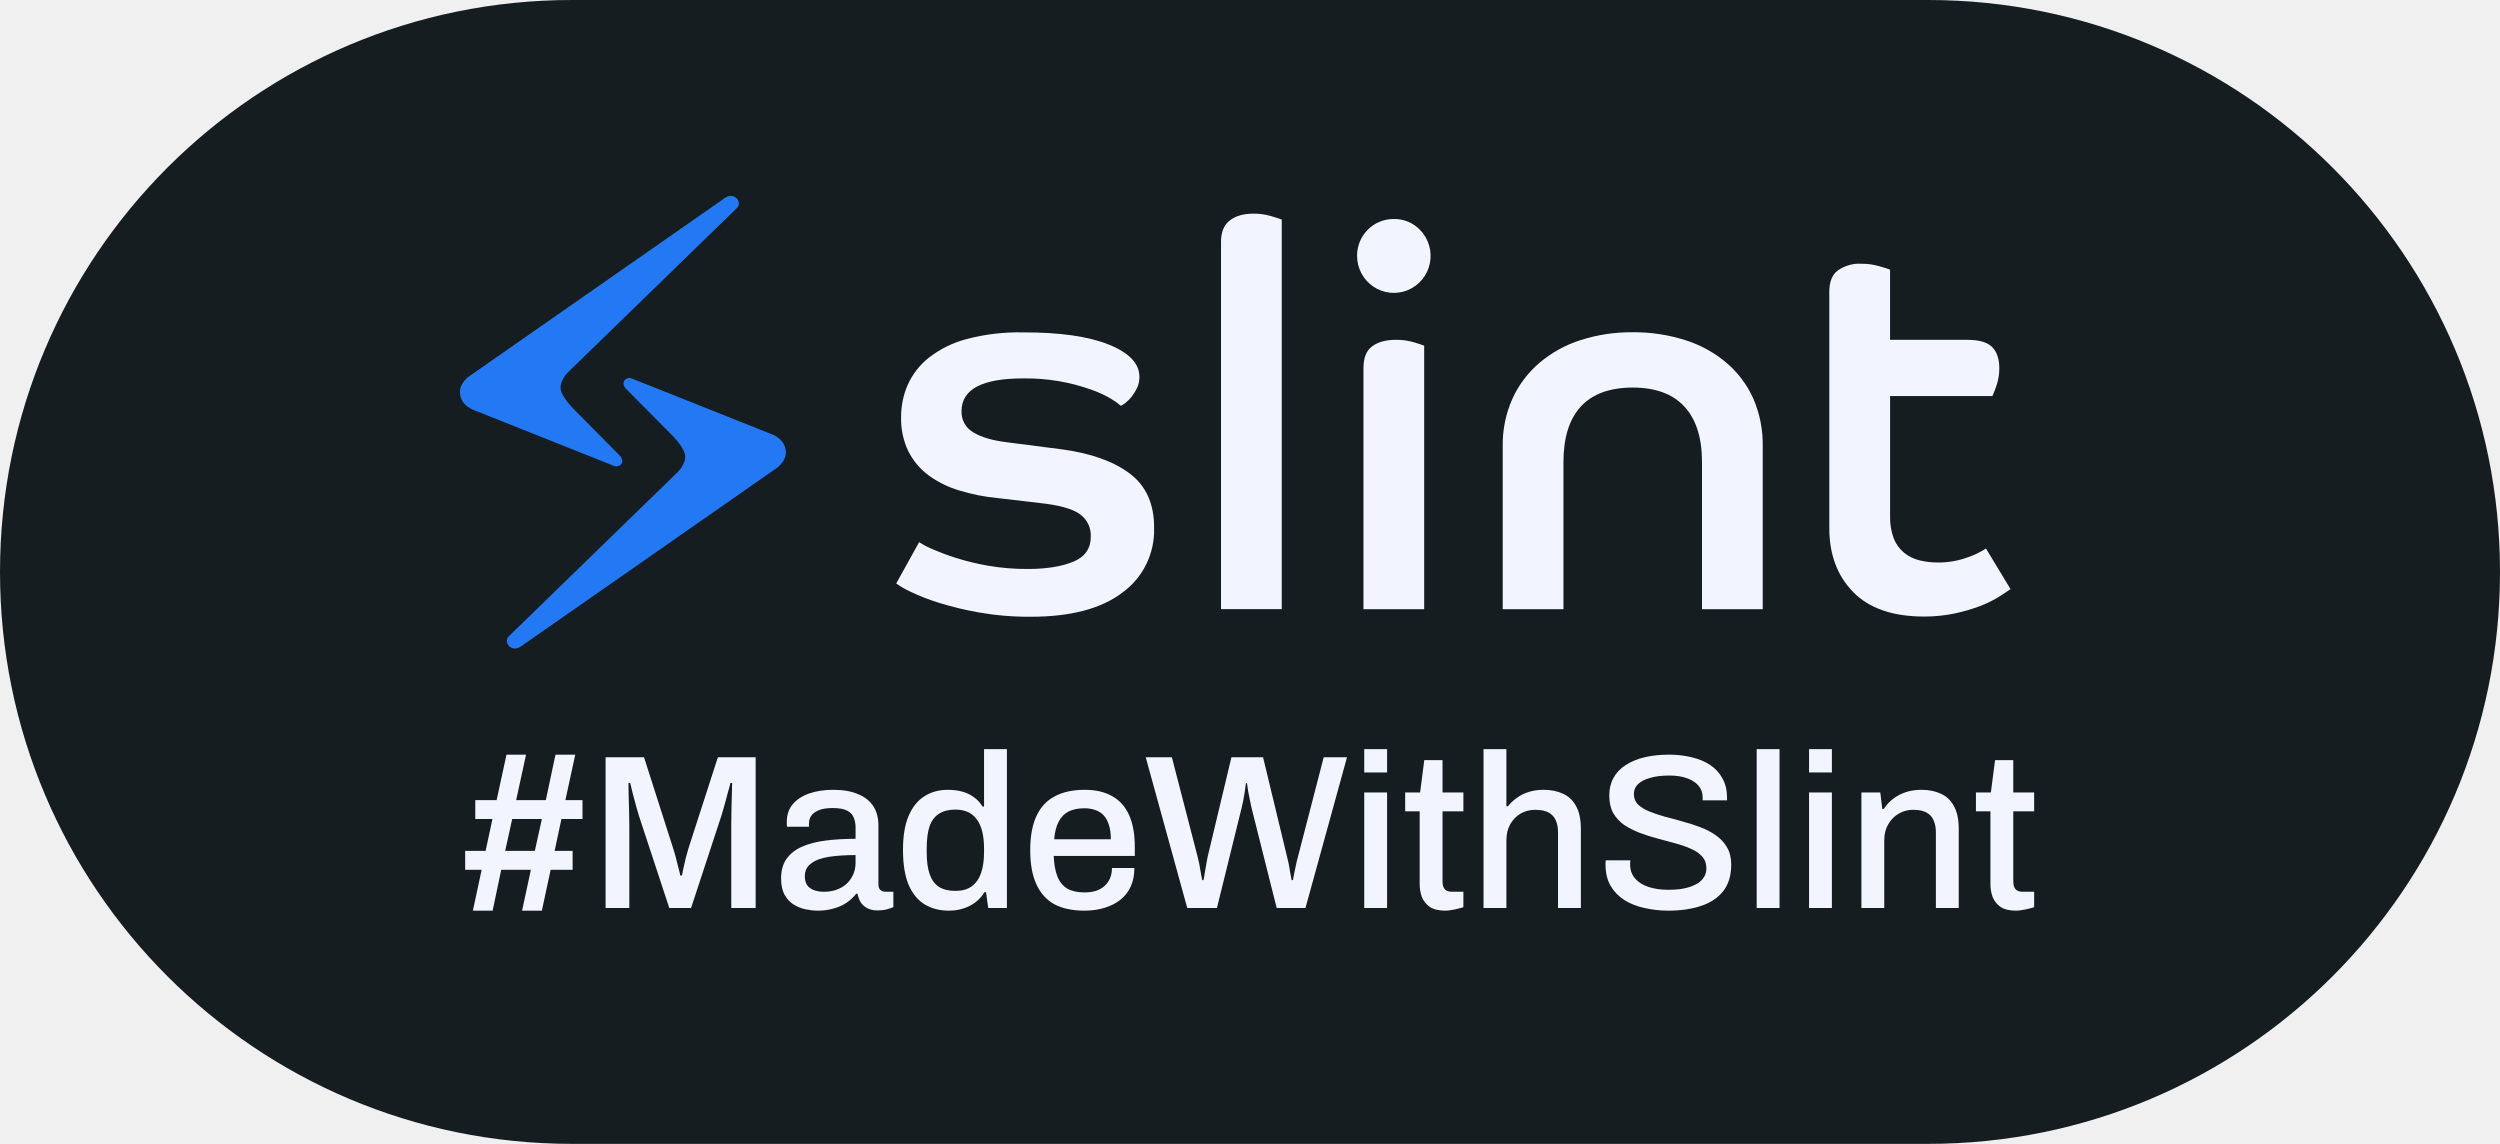
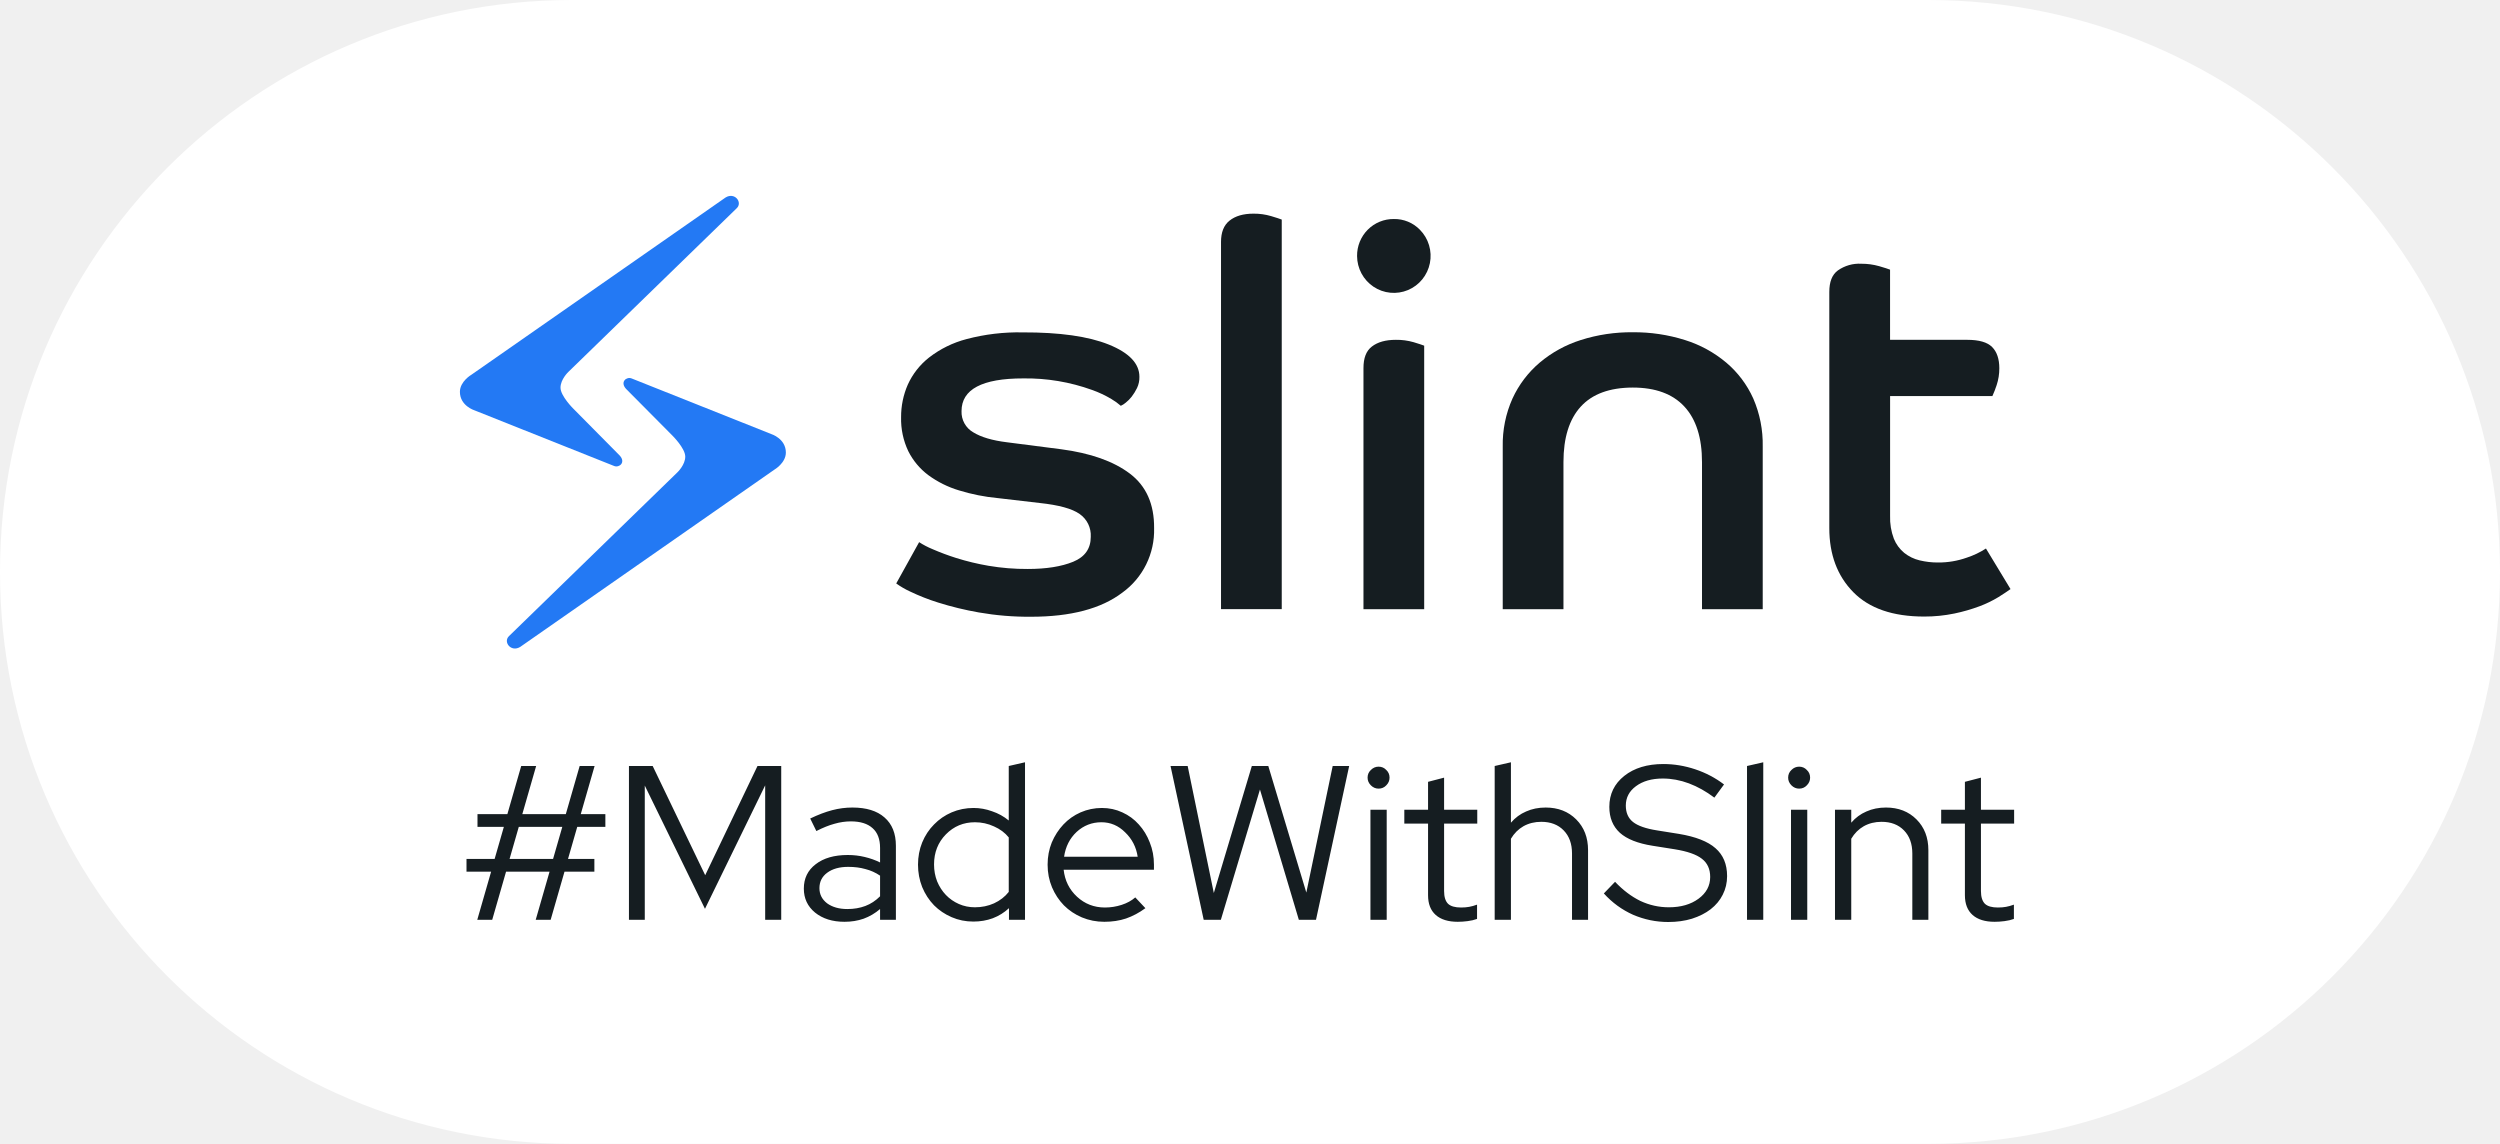
<svg xmlns="http://www.w3.org/2000/svg" width="212" height="97" viewBox="0 0 212 97" fill="none">
-   <rect width="212" height="97" rx="48.5" fill="#151D21" />
+   <rect width="212" height="97" rx="48.5" fill="white" />
  <path d="M44.116 54.857L65.668 39.826C65.668 39.826 66.641 39.264 66.641 38.377C66.641 37.195 65.411 36.811 65.411 36.811L53.554 32.089C53.131 31.922 52.549 32.389 53.094 32.983L57.019 36.936C57.019 36.936 58.11 38.014 58.11 38.721C58.11 39.428 57.44 40.059 57.44 40.059L43.157 53.948C42.648 54.442 43.335 55.338 44.116 54.857Z" fill="#2379F4" />
  <path d="M61.525 16.75L39.973 31.779C39.973 31.779 39 32.341 39 33.228C39 34.41 40.23 34.794 40.23 34.794L52.087 39.519C52.51 39.683 53.094 39.215 52.547 38.625L48.621 34.658C48.621 34.658 47.531 33.582 47.531 32.873C47.531 32.163 48.2 31.535 48.2 31.535L62.475 17.657C62.992 17.163 62.308 16.267 61.525 16.75Z" fill="#2379F4" />
-   <path d="M95.816 40.165C94.429 39.117 92.485 38.427 89.985 38.096L85.378 37.503C84.141 37.35 83.193 37.069 82.532 36.66C82.218 36.481 81.96 36.219 81.785 35.903C81.609 35.586 81.524 35.227 81.538 34.865C81.538 33.013 83.284 32.087 86.777 32.089C88.763 32.061 90.738 32.392 92.608 33.067C93.182 33.27 93.734 33.53 94.257 33.843C94.536 34.008 94.8 34.199 95.045 34.412C95.193 34.346 95.331 34.259 95.454 34.153C95.646 34.003 95.818 33.829 95.968 33.636C96.142 33.408 96.293 33.164 96.419 32.907C96.561 32.609 96.63 32.282 96.622 31.952C96.622 30.829 95.757 29.919 94.026 29.22C92.294 28.522 89.862 28.177 86.729 28.186C85.121 28.153 83.517 28.344 81.962 28.755C80.805 29.056 79.722 29.59 78.776 30.325C78.002 30.934 77.386 31.722 76.979 32.622C76.601 33.489 76.408 34.427 76.413 35.374C76.386 36.373 76.596 37.363 77.025 38.264C77.426 39.062 78.005 39.755 78.718 40.289C79.505 40.866 80.384 41.303 81.317 41.583C82.398 41.916 83.511 42.138 84.638 42.242L88.162 42.654C89.788 42.826 90.918 43.136 91.55 43.585C91.859 43.798 92.109 44.089 92.275 44.427C92.441 44.766 92.517 45.142 92.497 45.52C92.497 46.522 92.001 47.227 91.008 47.636C90.015 48.044 88.73 48.249 87.155 48.249C86.036 48.255 84.919 48.164 83.816 47.977C82.892 47.818 81.979 47.598 81.083 47.317C80.4 47.102 79.729 46.851 79.072 46.565C78.678 46.403 78.3 46.206 77.942 45.975L76 49.477C76.369 49.742 76.762 49.971 77.174 50.16C77.942 50.528 78.735 50.84 79.547 51.094C80.679 51.45 81.833 51.73 83.002 51.935C84.464 52.19 85.946 52.312 87.43 52.3C90.801 52.3 93.384 51.617 95.179 50.251C96.036 49.631 96.73 48.81 97.198 47.858C97.667 46.906 97.897 45.852 97.868 44.79C97.885 42.755 97.201 41.214 95.816 40.165Z" fill="#F2F4FF" />
-   <path d="M106.298 18.118C105.425 18.118 104.757 18.317 104.264 18.71C103.771 19.103 103.542 19.711 103.542 20.521V51.656H108.692V18.62C108.54 18.56 108.24 18.459 107.788 18.325C107.304 18.183 106.802 18.113 106.298 18.118Z" fill="#F2F4FF" />
-   <path d="M118.198 18.573C117.787 18.568 117.379 18.646 116.999 18.802C116.618 18.958 116.273 19.189 115.982 19.482C115.692 19.775 115.462 20.123 115.307 20.506C115.152 20.889 115.075 21.3 115.08 21.713C115.082 22.229 115.211 22.736 115.454 23.189C115.697 23.643 116.047 24.029 116.473 24.314C116.9 24.599 117.389 24.774 117.899 24.823C118.408 24.873 118.921 24.795 119.394 24.598C119.867 24.4 120.284 24.088 120.608 23.69C120.933 23.291 121.155 22.819 121.255 22.313C121.356 21.808 121.331 21.285 121.183 20.792C121.036 20.299 120.77 19.849 120.409 19.484C120.122 19.188 119.777 18.954 119.397 18.798C119.017 18.641 118.609 18.565 118.198 18.573V18.573Z" fill="#F2F4FF" />
-   <path d="M118.37 28.817C117.497 28.817 116.829 29.008 116.336 29.386C115.843 29.764 115.622 30.369 115.622 31.223V51.658H120.771V29.313C120.62 29.251 120.319 29.153 119.867 29.016C119.38 28.877 118.876 28.81 118.37 28.817Z" fill="#F2F4FF" />
-   <path d="M146.384 30.747C145.354 29.883 144.164 29.233 142.884 28.835C141.451 28.384 139.957 28.161 138.456 28.175C136.962 28.16 135.475 28.382 134.051 28.835C132.777 29.237 131.595 29.886 130.57 30.747C129.588 31.58 128.799 32.62 128.259 33.794C127.687 35.074 127.405 36.467 127.432 37.87V51.658H132.581V39.19C132.581 37.12 133.071 35.55 134.051 34.479C135.03 33.408 136.498 32.87 138.456 32.865C140.382 32.865 141.842 33.403 142.837 34.479C143.832 35.555 144.33 37.126 144.33 39.19V51.658H149.479V37.87C149.507 36.469 149.234 35.079 148.678 33.794C148.15 32.618 147.366 31.576 146.384 30.747V30.747Z" fill="#F2F4FF" />
-   <path d="M168.409 46.513C167.903 46.842 167.357 47.102 166.783 47.289C166.001 47.567 165.176 47.706 164.346 47.7C163.821 47.703 163.298 47.642 162.787 47.519C162.309 47.407 161.862 47.189 161.477 46.883C161.087 46.561 160.784 46.146 160.596 45.675C160.365 45.058 160.258 44.401 160.28 43.742V33.589H168.954C169.092 33.286 169.213 32.975 169.316 32.658C169.469 32.195 169.546 31.71 169.542 31.223C169.542 30.446 169.339 29.836 168.931 29.427C168.522 29.018 167.821 28.817 166.827 28.817H160.277V22.867C160.126 22.805 159.818 22.707 159.35 22.57C158.858 22.431 158.349 22.362 157.837 22.365C157.13 22.325 156.43 22.526 155.849 22.934C155.356 23.299 155.125 23.902 155.125 24.763V44.782C155.125 47.024 155.803 48.835 157.159 50.215C158.515 51.594 160.519 52.284 163.17 52.284C164.032 52.287 164.893 52.2 165.738 52.025C166.46 51.875 167.17 51.67 167.862 51.412C168.419 51.204 168.956 50.944 169.465 50.636C169.902 50.362 170.244 50.134 170.492 49.953L168.409 46.513Z" fill="#F2F4FF" />
-   <path d="M40.099 77.224L40.845 73.758H39.447V72.156H41.18L41.758 69.454H40.304V67.852H42.112L42.95 63.995H44.608L43.77 67.852H46.285L47.105 63.995H48.782L47.944 67.852H49.397V69.454H47.608L47.031 72.156H48.558V73.758H46.695L45.95 77.224H44.273L45.018 73.758H42.503L41.776 77.224H40.099ZM42.838 72.156H45.354L45.95 69.454H43.434L42.838 72.156ZM51.354 77V64.218H54.614L57.093 71.969C57.167 72.193 57.242 72.448 57.316 72.733C57.391 73.019 57.459 73.292 57.521 73.553C57.596 73.814 57.651 74.044 57.689 74.242H57.838C57.863 74.056 57.906 73.832 57.968 73.572C58.03 73.311 58.093 73.037 58.155 72.752C58.229 72.466 58.304 72.199 58.378 71.951L60.875 64.218H64.08V77H62.011V69.994C62.011 69.522 62.018 69.032 62.03 68.522C62.043 68.013 62.055 67.56 62.067 67.162C62.08 66.765 62.086 66.51 62.086 66.398H61.937C61.912 66.535 61.85 66.771 61.751 67.106C61.664 67.429 61.571 67.777 61.471 68.15C61.372 68.522 61.279 68.845 61.192 69.118L58.602 77H56.757L54.167 69.137C54.093 68.901 54.012 68.622 53.925 68.299C53.838 67.976 53.751 67.647 53.664 67.311C53.577 66.976 53.503 66.671 53.441 66.398H53.292C53.304 66.696 53.31 67.063 53.31 67.498C53.323 67.932 53.335 68.373 53.347 68.82C53.36 69.255 53.366 69.646 53.366 69.994V77H51.354ZM69.329 77.224C69.018 77.224 68.683 77.186 68.322 77.112C67.962 77.037 67.621 76.901 67.297 76.702C66.987 76.503 66.732 76.23 66.534 75.882C66.335 75.522 66.236 75.056 66.236 74.485C66.236 73.814 66.391 73.261 66.701 72.826C67.012 72.392 67.447 72.05 68.006 71.802C68.564 71.553 69.229 71.379 69.999 71.28C70.782 71.18 71.633 71.131 72.552 71.131V70.162C72.552 69.839 72.496 69.553 72.384 69.305C72.285 69.056 72.092 68.864 71.807 68.727C71.533 68.591 71.136 68.522 70.614 68.522C70.092 68.522 69.683 68.591 69.384 68.727C69.099 68.852 68.894 69.013 68.769 69.212C68.658 69.398 68.602 69.603 68.602 69.827V70.106H66.739C66.726 70.044 66.72 69.982 66.72 69.92C66.72 69.858 66.72 69.783 66.72 69.696C66.72 69.112 66.881 68.622 67.204 68.224C67.54 67.814 68.006 67.504 68.602 67.293C69.198 67.081 69.887 66.976 70.67 66.976C71.515 66.976 72.216 67.1 72.775 67.349C73.347 67.585 73.775 67.926 74.061 68.373C74.347 68.82 74.49 69.361 74.49 69.994V74.969C74.49 75.205 74.546 75.373 74.657 75.472C74.781 75.572 74.924 75.621 75.086 75.621H75.757V76.925C75.608 76.988 75.421 77.05 75.198 77.112C74.974 77.174 74.713 77.205 74.415 77.205C74.08 77.205 73.794 77.143 73.558 77.019C73.334 76.907 73.148 76.745 72.999 76.534C72.862 76.311 72.769 76.062 72.72 75.789H72.608C72.384 76.075 72.111 76.329 71.788 76.553C71.477 76.764 71.117 76.925 70.707 77.037C70.297 77.162 69.838 77.224 69.329 77.224ZM69.869 75.621C70.254 75.621 70.608 75.565 70.931 75.454C71.266 75.329 71.552 75.162 71.788 74.95C72.024 74.727 72.21 74.466 72.347 74.168C72.484 73.857 72.552 73.522 72.552 73.162V72.51C71.695 72.51 70.943 72.559 70.297 72.659C69.651 72.758 69.148 72.944 68.788 73.218C68.428 73.478 68.248 73.845 68.248 74.317C68.248 74.603 68.31 74.845 68.434 75.044C68.558 75.23 68.745 75.373 68.993 75.472C69.242 75.572 69.533 75.621 69.869 75.621ZM80.467 77.224C79.672 77.224 78.983 77.043 78.399 76.683C77.815 76.323 77.362 75.764 77.039 75.006C76.728 74.249 76.573 73.267 76.573 72.062C76.573 70.882 76.734 69.92 77.057 69.174C77.38 68.429 77.827 67.876 78.399 67.516C78.97 67.156 79.629 66.976 80.374 66.976C80.809 66.976 81.212 67.025 81.585 67.125C81.957 67.224 82.287 67.379 82.572 67.591C82.871 67.802 83.119 68.069 83.318 68.392H83.448V63.529H85.386V77H83.802L83.616 75.659H83.485C83.162 76.18 82.734 76.572 82.2 76.832C81.678 77.093 81.1 77.224 80.467 77.224ZM81.007 75.547C81.579 75.547 82.038 75.422 82.386 75.174C82.746 74.913 83.013 74.54 83.187 74.056C83.361 73.559 83.448 72.957 83.448 72.249V71.988C83.448 71.392 83.392 70.882 83.28 70.46C83.169 70.038 83.007 69.696 82.796 69.435C82.585 69.162 82.33 68.963 82.032 68.839C81.734 68.715 81.399 68.653 81.026 68.653C80.454 68.653 79.989 68.771 79.629 69.007C79.268 69.23 79.001 69.584 78.827 70.069C78.666 70.553 78.585 71.18 78.585 71.951V72.286C78.585 73.056 78.672 73.683 78.846 74.168C79.02 74.64 79.281 74.988 79.629 75.211C79.989 75.435 80.448 75.547 81.007 75.547ZM91.946 77.224C90.94 77.224 90.096 77.043 89.412 76.683C88.742 76.311 88.232 75.745 87.885 74.988C87.537 74.23 87.363 73.267 87.363 72.1C87.363 70.92 87.537 69.957 87.885 69.212C88.232 68.454 88.748 67.895 89.431 67.535C90.114 67.162 90.965 66.976 91.984 66.976C92.915 66.976 93.692 67.156 94.313 67.516C94.946 67.864 95.424 68.398 95.747 69.118C96.07 69.839 96.232 70.746 96.232 71.839V72.584H89.356C89.381 73.28 89.487 73.864 89.673 74.336C89.859 74.795 90.139 75.137 90.512 75.36C90.897 75.572 91.381 75.677 91.965 75.677C92.325 75.677 92.648 75.634 92.934 75.547C93.22 75.447 93.462 75.311 93.66 75.137C93.859 74.95 94.015 74.733 94.126 74.485C94.238 74.224 94.294 73.932 94.294 73.609H96.195C96.195 74.193 96.095 74.708 95.896 75.155C95.698 75.603 95.406 75.981 95.021 76.292C94.648 76.59 94.201 76.82 93.679 76.981C93.157 77.143 92.58 77.224 91.946 77.224ZM89.394 71.168H94.201C94.201 70.684 94.145 70.28 94.033 69.957C93.934 69.622 93.785 69.348 93.586 69.137C93.387 68.926 93.151 68.777 92.878 68.69C92.605 68.591 92.294 68.541 91.946 68.541C91.425 68.541 90.978 68.634 90.605 68.82C90.245 69.007 89.965 69.299 89.766 69.696C89.568 70.081 89.443 70.572 89.394 71.168ZM100.68 77L97.158 64.218H99.375L101.555 72.64C101.593 72.777 101.636 72.963 101.686 73.199C101.735 73.435 101.779 73.683 101.816 73.944C101.866 74.193 101.909 74.422 101.947 74.634H102.058C102.096 74.472 102.127 74.298 102.151 74.112C102.176 73.926 102.207 73.739 102.245 73.553C102.282 73.367 102.313 73.193 102.338 73.031C102.375 72.87 102.4 72.739 102.412 72.64L104.425 64.218H107.108L109.139 72.64C109.176 72.777 109.219 72.963 109.269 73.199C109.319 73.435 109.362 73.683 109.399 73.944C109.449 74.193 109.493 74.422 109.53 74.634H109.642C109.667 74.485 109.698 74.317 109.735 74.131C109.772 73.944 109.809 73.764 109.847 73.59C109.884 73.404 109.921 73.23 109.958 73.069C110.008 72.907 110.045 72.764 110.07 72.64L112.25 64.218H114.225L110.704 77H108.263L106.12 68.466C106.083 68.28 106.039 68.069 105.99 67.833C105.94 67.585 105.89 67.336 105.841 67.088C105.803 66.827 105.772 66.603 105.748 66.417H105.654C105.63 66.616 105.598 66.845 105.561 67.106C105.524 67.367 105.48 67.622 105.431 67.87C105.381 68.106 105.338 68.305 105.3 68.466L103.195 77H100.68ZM115.687 65.504V63.529H117.625V65.504H115.687ZM115.687 77V67.199H117.625V77H115.687ZM122.568 77.224C122.009 77.224 121.568 77.118 121.245 76.907C120.935 76.683 120.711 76.404 120.574 76.068C120.45 75.721 120.388 75.354 120.388 74.969V68.802H119.158V67.199H120.425L120.779 64.46H122.326V67.199H124.096V68.802H122.326V74.746C122.326 75.031 122.388 75.249 122.512 75.398C122.636 75.547 122.841 75.621 123.127 75.621H124.096V76.925C123.972 76.975 123.816 77.019 123.63 77.056C123.456 77.106 123.276 77.143 123.09 77.168C122.903 77.205 122.729 77.224 122.568 77.224ZM125.804 77V63.529H127.742V68.373H127.872C128.108 68.075 128.375 67.827 128.674 67.628C128.972 67.417 129.307 67.255 129.68 67.144C130.052 67.032 130.462 66.976 130.909 66.976C131.531 66.976 132.077 67.088 132.549 67.311C133.021 67.522 133.388 67.87 133.648 68.355C133.922 68.839 134.058 69.491 134.058 70.311V77H132.121V70.609C132.121 70.237 132.071 69.926 131.972 69.677C131.885 69.429 131.754 69.23 131.58 69.081C131.406 68.932 131.201 68.827 130.965 68.764C130.729 68.702 130.468 68.671 130.183 68.671C129.736 68.671 129.326 68.777 128.953 68.988C128.593 69.199 128.301 69.497 128.077 69.882C127.854 70.267 127.742 70.727 127.742 71.261V77H125.804ZM141.478 77.224C140.783 77.224 140.112 77.149 139.466 77C138.82 76.863 138.249 76.64 137.752 76.329C137.255 76.006 136.864 75.603 136.578 75.118C136.293 74.621 136.15 74.031 136.15 73.348C136.15 73.273 136.15 73.205 136.15 73.143C136.162 73.069 136.168 73.007 136.168 72.957H138.255C138.255 72.994 138.249 73.05 138.236 73.124C138.236 73.199 138.236 73.261 138.236 73.311C138.236 73.77 138.373 74.162 138.646 74.485C138.92 74.808 139.299 75.05 139.783 75.211C140.28 75.373 140.845 75.454 141.478 75.454C141.826 75.454 142.162 75.435 142.485 75.398C142.808 75.348 143.1 75.28 143.36 75.193C143.634 75.093 143.87 74.975 144.068 74.839C144.267 74.69 144.422 74.516 144.534 74.317C144.646 74.118 144.702 73.888 144.702 73.627C144.702 73.23 144.584 72.901 144.348 72.64C144.124 72.379 143.814 72.162 143.416 71.988C143.031 71.814 142.59 71.659 142.093 71.522C141.609 71.385 141.106 71.249 140.584 71.112C140.062 70.975 139.553 70.814 139.056 70.628C138.572 70.441 138.131 70.218 137.733 69.957C137.348 69.684 137.038 69.348 136.802 68.951C136.578 68.541 136.466 68.044 136.466 67.46C136.466 66.901 136.584 66.404 136.82 65.97C137.056 65.535 137.398 65.175 137.845 64.889C138.292 64.591 138.826 64.367 139.448 64.218C140.069 64.069 140.77 63.995 141.553 63.995C142.224 63.995 142.857 64.069 143.454 64.218C144.05 64.355 144.571 64.572 145.019 64.87C145.466 65.168 145.814 65.547 146.062 66.007C146.323 66.466 146.453 67.013 146.453 67.647V67.87H144.385V67.628C144.385 67.231 144.267 66.895 144.031 66.622C143.795 66.349 143.466 66.137 143.044 65.988C142.621 65.839 142.131 65.765 141.572 65.765C140.913 65.765 140.361 65.833 139.913 65.97C139.466 66.094 139.125 66.274 138.889 66.51C138.665 66.734 138.553 67.007 138.553 67.33C138.553 67.69 138.671 67.988 138.907 68.224C139.143 68.448 139.454 68.64 139.839 68.802C140.236 68.963 140.677 69.112 141.162 69.249C141.659 69.373 142.162 69.51 142.671 69.659C143.193 69.796 143.696 69.957 144.18 70.143C144.677 70.33 145.118 70.559 145.503 70.833C145.901 71.106 146.217 71.448 146.453 71.858C146.689 72.255 146.807 72.746 146.807 73.329C146.807 74.249 146.578 75 146.118 75.584C145.658 76.155 145.025 76.572 144.217 76.832C143.422 77.093 142.509 77.224 141.478 77.224ZM148.967 77V63.529H150.905V77H148.967ZM153.407 65.504V63.529H155.345V65.504H153.407ZM153.407 77V67.199H155.345V77H153.407ZM157.847 77V67.199H159.449L159.617 68.597H159.747C159.983 68.237 160.263 67.939 160.586 67.703C160.909 67.466 161.263 67.286 161.648 67.162C162.045 67.038 162.48 66.976 162.952 66.976C163.573 66.976 164.12 67.088 164.592 67.311C165.064 67.522 165.43 67.87 165.691 68.355C165.964 68.839 166.101 69.491 166.101 70.311V77H164.163V70.609C164.163 70.237 164.113 69.926 164.014 69.677C163.927 69.429 163.797 69.23 163.623 69.081C163.449 68.932 163.244 68.827 163.008 68.764C162.772 68.702 162.511 68.671 162.225 68.671C161.778 68.671 161.368 68.783 160.996 69.007C160.635 69.218 160.343 69.516 160.12 69.901C159.896 70.286 159.784 70.74 159.784 71.261V77H157.847ZM170.968 77.224C170.409 77.224 169.968 77.118 169.645 76.907C169.335 76.683 169.111 76.404 168.975 76.068C168.851 75.721 168.788 75.354 168.788 74.969V68.802H167.559V67.199H168.826L169.18 64.46H170.726V67.199H172.496V68.802H170.726V74.746C170.726 75.031 170.788 75.249 170.912 75.398C171.037 75.547 171.242 75.621 171.527 75.621H172.496V76.925C172.372 76.975 172.217 77.019 172.03 77.056C171.857 77.106 171.676 77.143 171.49 77.168C171.304 77.205 171.13 77.224 170.968 77.224Z" fill="#F2F4FF" />
+   <path d="M95.816 40.165C94.429 39.116 92.485 38.427 89.985 38.096L85.378 37.503C84.141 37.35 83.193 37.069 82.532 36.66C82.218 36.481 81.96 36.219 81.785 35.903C81.609 35.586 81.524 35.227 81.538 34.865C81.538 33.013 83.284 32.087 86.777 32.089C88.763 32.061 90.738 32.392 92.608 33.067C93.182 33.27 93.734 33.53 94.257 33.843C94.536 34.008 94.8 34.199 95.045 34.412C95.193 34.346 95.331 34.259 95.454 34.153C95.646 34.003 95.818 33.829 95.968 33.636C96.142 33.408 96.293 33.164 96.419 32.906C96.561 32.609 96.63 32.282 96.622 31.952C96.622 30.829 95.757 29.919 94.026 29.22C92.294 28.522 89.862 28.177 86.729 28.186C85.121 28.153 83.517 28.344 81.962 28.755C80.805 29.056 79.722 29.59 78.776 30.325C78.002 30.934 77.386 31.722 76.979 32.622C76.601 33.489 76.408 34.427 76.413 35.374C76.386 36.373 76.596 37.363 77.025 38.264C77.426 39.062 78.005 39.755 78.718 40.289C79.505 40.866 80.384 41.303 81.317 41.583C82.398 41.916 83.511 42.138 84.638 42.242L88.162 42.653C89.788 42.826 90.918 43.136 91.55 43.585C91.859 43.798 92.109 44.089 92.275 44.427C92.441 44.766 92.517 45.142 92.497 45.52C92.497 46.522 92.001 47.227 91.008 47.636C90.015 48.044 88.73 48.249 87.155 48.249C86.036 48.255 84.919 48.164 83.816 47.977C82.892 47.818 81.979 47.598 81.083 47.317C80.4 47.102 79.729 46.851 79.072 46.565C78.678 46.403 78.3 46.206 77.942 45.975L76 49.477C76.369 49.742 76.762 49.971 77.174 50.16C77.942 50.528 78.735 50.84 79.547 51.094C80.679 51.45 81.833 51.73 83.002 51.935C84.464 52.19 85.946 52.312 87.43 52.3C90.801 52.3 93.384 51.617 95.179 50.251C96.036 49.631 96.73 48.81 97.198 47.858C97.667 46.906 97.897 45.852 97.868 44.79C97.885 42.755 97.201 41.214 95.816 40.165Z" fill="#151D21" />
+   <path d="M106.298 18.118C105.425 18.118 104.757 18.317 104.264 18.71C103.771 19.103 103.542 19.711 103.542 20.521V51.655H108.692V18.62C108.54 18.56 108.24 18.459 107.788 18.325C107.304 18.183 106.802 18.113 106.298 18.118Z" fill="#151D21" />
+   <path d="M118.198 18.573C117.787 18.568 117.379 18.646 116.999 18.802C116.618 18.958 116.273 19.189 115.982 19.482C115.692 19.775 115.462 20.123 115.307 20.506C115.152 20.889 115.075 21.3 115.08 21.713C115.082 22.229 115.211 22.736 115.454 23.189C115.697 23.643 116.047 24.029 116.473 24.314C116.9 24.599 117.389 24.774 117.899 24.823C118.408 24.873 118.921 24.795 119.394 24.598C119.867 24.4 120.284 24.088 120.608 23.69C120.933 23.291 121.155 22.819 121.255 22.313C121.356 21.808 121.331 21.285 121.183 20.792C121.036 20.299 120.77 19.849 120.409 19.484C120.122 19.188 119.777 18.954 119.397 18.798C119.017 18.641 118.609 18.565 118.198 18.573V18.573Z" fill="#151D21" />
+   <path d="M118.37 28.817C117.497 28.817 116.829 29.008 116.336 29.386C115.843 29.764 115.622 30.369 115.622 31.223V51.658H120.771V29.313C120.62 29.251 120.319 29.153 119.867 29.016C119.38 28.877 118.876 28.81 118.37 28.817Z" fill="#151D21" />
+   <path d="M146.384 30.747C145.354 29.883 144.164 29.233 142.884 28.835C141.451 28.384 139.957 28.161 138.456 28.175C136.962 28.16 135.475 28.382 134.051 28.835C132.777 29.237 131.595 29.886 130.57 30.747C129.588 31.58 128.799 32.62 128.259 33.794C127.687 35.074 127.405 36.467 127.432 37.87V51.658H132.581V39.19C132.581 37.12 133.071 35.55 134.051 34.479C135.03 33.408 136.498 32.87 138.456 32.865C140.382 32.865 141.842 33.403 142.837 34.479C143.832 35.555 144.33 37.126 144.33 39.19V51.658H149.479V37.87C149.507 36.469 149.234 35.079 148.678 33.794C148.15 32.618 147.366 31.576 146.384 30.747V30.747Z" fill="#151D21" />
+   <path d="M168.409 46.513C167.903 46.842 167.357 47.102 166.783 47.289C166.001 47.567 165.176 47.706 164.346 47.7C163.821 47.703 163.298 47.642 162.787 47.519C162.309 47.407 161.862 47.189 161.477 46.883C161.087 46.561 160.784 46.146 160.596 45.675C160.365 45.058 160.258 44.401 160.28 43.742V33.589H168.954C169.092 33.286 169.213 32.975 169.316 32.658C169.469 32.195 169.546 31.71 169.542 31.222C169.542 30.446 169.339 29.836 168.931 29.427C168.522 29.018 167.821 28.817 166.827 28.817H160.277V22.867C160.126 22.805 159.818 22.707 159.35 22.57C158.858 22.431 158.349 22.362 157.837 22.365C157.13 22.325 156.43 22.526 155.849 22.934C155.356 23.299 155.125 23.902 155.125 24.763V44.782C155.125 47.024 155.803 48.835 157.159 50.215C158.515 51.594 160.519 52.284 163.17 52.284C164.032 52.287 164.893 52.2 165.738 52.025C166.46 51.875 167.17 51.67 167.862 51.412C168.419 51.204 168.956 50.944 169.465 50.636C169.902 50.362 170.244 50.134 170.492 49.953L168.409 46.513Z" fill="#151D21" />
+   <path d="M40.472 78L41.646 73.919H39.559V72.839H41.944L42.727 70.118H40.491V69.038H43.025L44.198 64.957H45.465L44.292 69.038H47.981L49.155 64.957H50.422L49.248 69.038H51.335V70.118H48.95L48.167 72.839H50.403V73.919H47.869L46.695 78H45.428L46.602 73.919H42.913L41.739 78H40.472ZM43.211 72.839H46.9L47.683 70.118H43.993L43.211 72.839ZM59.782 77.068L54.677 66.616V78H53.335V64.957H55.348L59.801 74.218L64.235 64.957H66.248V78H64.887V66.597L59.782 77.068ZM71.612 78.168C70.594 78.168 69.761 77.907 69.115 77.385C68.482 76.863 68.165 76.186 68.165 75.354C68.165 74.485 68.501 73.795 69.171 73.286C69.842 72.764 70.749 72.504 71.892 72.504C72.388 72.504 72.867 72.559 73.326 72.671C73.798 72.783 74.233 72.938 74.63 73.137V71.907C74.63 71.162 74.419 70.603 73.997 70.23C73.575 69.845 72.96 69.653 72.152 69.653C71.693 69.653 71.227 69.721 70.755 69.858C70.295 69.982 69.786 70.187 69.227 70.472L68.706 69.41C69.376 69.088 69.997 68.852 70.569 68.703C71.14 68.553 71.712 68.479 72.283 68.479C73.463 68.479 74.37 68.758 75.003 69.317C75.649 69.876 75.972 70.677 75.972 71.721V78H74.63V77.087C74.208 77.447 73.742 77.721 73.233 77.907C72.736 78.081 72.196 78.168 71.612 78.168ZM69.488 75.317C69.488 75.839 69.705 76.267 70.14 76.603C70.587 76.925 71.159 77.087 71.854 77.087C72.413 77.087 72.923 77 73.382 76.826C73.842 76.652 74.258 76.379 74.63 76.006V74.255C74.246 73.994 73.829 73.808 73.382 73.696C72.947 73.572 72.463 73.51 71.929 73.51C71.184 73.51 70.587 73.677 70.14 74.013C69.705 74.336 69.488 74.77 69.488 75.317ZM85.561 78V77.013C85.163 77.385 84.704 77.671 84.182 77.87C83.673 78.056 83.126 78.149 82.542 78.149C81.884 78.149 81.269 78.025 80.698 77.776C80.126 77.528 79.629 77.193 79.207 76.77C78.785 76.335 78.449 75.82 78.201 75.224C77.965 74.627 77.847 73.994 77.847 73.323C77.847 72.653 77.965 72.025 78.201 71.441C78.449 70.845 78.785 70.336 79.207 69.914C79.629 69.479 80.126 69.137 80.698 68.889C81.281 68.64 81.903 68.516 82.561 68.516C83.095 68.516 83.617 68.609 84.126 68.796C84.648 68.969 85.12 69.23 85.542 69.578V64.957L86.921 64.641V78H85.561ZM79.207 73.305C79.207 73.814 79.294 74.292 79.468 74.739C79.654 75.186 79.903 75.572 80.213 75.894C80.524 76.218 80.89 76.472 81.312 76.659C81.735 76.845 82.188 76.938 82.673 76.938C83.257 76.938 83.797 76.826 84.294 76.603C84.803 76.367 85.219 76.044 85.542 75.634V71.013C85.219 70.615 84.803 70.305 84.294 70.081C83.784 69.845 83.244 69.727 82.673 69.727C81.704 69.727 80.884 70.069 80.213 70.752C79.543 71.435 79.207 72.286 79.207 73.305ZM97.129 77.013C96.607 77.398 96.06 77.689 95.489 77.888C94.93 78.075 94.315 78.168 93.644 78.168C92.974 78.168 92.34 78.043 91.744 77.795C91.16 77.547 90.651 77.205 90.216 76.77C89.794 76.335 89.458 75.826 89.21 75.242C88.961 74.646 88.837 74.007 88.837 73.323C88.837 72.653 88.955 72.025 89.191 71.441C89.439 70.858 89.769 70.348 90.179 69.914C90.588 69.479 91.073 69.137 91.632 68.889C92.203 68.64 92.806 68.516 93.439 68.516C94.06 68.516 94.638 68.64 95.172 68.889C95.719 69.137 96.184 69.479 96.57 69.914C96.967 70.348 97.278 70.858 97.501 71.441C97.737 72.025 97.855 72.653 97.855 73.323V73.752H90.197C90.297 74.671 90.675 75.435 91.334 76.044C91.992 76.652 92.781 76.957 93.7 76.957C94.185 76.957 94.657 76.882 95.116 76.733C95.576 76.584 95.961 76.373 96.271 76.1L97.129 77.013ZM93.402 69.727C92.595 69.727 91.893 70.001 91.297 70.547C90.713 71.094 90.359 71.795 90.234 72.653H96.476C96.352 71.833 95.998 71.143 95.414 70.584C94.843 70.013 94.172 69.727 93.402 69.727ZM103.528 78H102.074L99.261 64.957H100.714L102.932 75.727L106.155 64.957H107.552L110.776 75.69L113.012 64.957H114.409L111.596 78H110.142L106.844 66.951L103.528 78ZM116.903 66.876C116.654 66.876 116.437 66.783 116.251 66.597C116.064 66.411 115.971 66.193 115.971 65.945C115.971 65.684 116.064 65.467 116.251 65.293C116.437 65.106 116.654 65.013 116.903 65.013C117.164 65.013 117.381 65.106 117.555 65.293C117.741 65.467 117.834 65.684 117.834 65.945C117.834 66.193 117.741 66.411 117.555 66.597C117.381 66.783 117.164 66.876 116.903 66.876ZM117.592 68.665V78H116.213V68.665H117.592ZM121.099 75.913V69.839H119.086V68.665H121.099V66.299L122.459 65.945V68.665H125.272V69.839H122.459V75.559C122.459 76.056 122.571 76.416 122.794 76.64C123.018 76.851 123.384 76.957 123.894 76.957C124.154 76.957 124.384 76.938 124.583 76.901C124.794 76.863 125.018 76.801 125.254 76.714V77.925C125.018 78.012 124.751 78.075 124.452 78.112C124.167 78.149 123.887 78.168 123.614 78.168C122.807 78.168 122.186 77.975 121.751 77.59C121.316 77.205 121.099 76.646 121.099 75.913ZM126.749 78V64.957L128.127 64.641V69.764C128.488 69.342 128.916 69.025 129.413 68.814C129.91 68.591 130.463 68.479 131.071 68.479C132.127 68.479 132.99 68.814 133.661 69.485C134.332 70.156 134.667 71.025 134.667 72.094V78H133.307V72.373C133.307 71.553 133.071 70.901 132.599 70.417C132.127 69.932 131.494 69.69 130.699 69.69C130.14 69.69 129.637 69.814 129.189 70.063C128.755 70.311 128.401 70.665 128.127 71.125V78H126.749ZM136.006 75.764L136.956 74.777C137.627 75.485 138.341 76.025 139.099 76.398C139.869 76.758 140.676 76.938 141.521 76.938C142.539 76.938 143.378 76.696 144.036 76.211C144.695 75.727 145.024 75.112 145.024 74.367C145.024 73.696 144.788 73.18 144.316 72.82C143.856 72.46 143.092 72.193 142.024 72.019L140.142 71.721C138.887 71.522 137.962 71.156 137.366 70.622C136.77 70.075 136.471 69.342 136.471 68.423C136.471 67.342 136.894 66.467 137.738 65.796C138.583 65.125 139.689 64.79 141.055 64.79C141.962 64.79 142.862 64.939 143.757 65.237C144.651 65.535 145.465 65.963 146.198 66.522L145.378 67.64C144.67 67.106 143.949 66.703 143.216 66.429C142.484 66.156 141.744 66.019 140.999 66.019C140.068 66.019 139.31 66.237 138.726 66.671C138.155 67.094 137.869 67.64 137.869 68.311C137.869 68.92 138.074 69.386 138.484 69.709C138.894 70.032 139.571 70.268 140.515 70.417L142.378 70.715C143.794 70.951 144.825 71.355 145.471 71.926C146.129 72.497 146.458 73.286 146.458 74.292C146.458 74.864 146.334 75.391 146.086 75.876C145.85 76.348 145.508 76.758 145.061 77.106C144.626 77.441 144.098 77.708 143.477 77.907C142.869 78.093 142.198 78.186 141.465 78.186C140.434 78.186 139.44 77.981 138.484 77.572C137.54 77.149 136.714 76.547 136.006 75.764ZM149.525 64.641V78H148.147V64.957L149.525 64.641ZM152.566 66.876C152.318 66.876 152.1 66.783 151.914 66.597C151.728 66.411 151.635 66.193 151.635 65.945C151.635 65.684 151.728 65.467 151.914 65.293C152.1 65.106 152.318 65.013 152.566 65.013C152.827 65.013 153.044 65.106 153.218 65.293C153.405 65.467 153.498 65.684 153.498 65.945C153.498 66.193 153.405 66.411 153.218 66.597C153.044 66.783 152.827 66.876 152.566 66.876ZM153.256 68.665V78H151.877V68.665H153.256ZM155.607 78V68.665H156.986V69.764C157.346 69.342 157.774 69.025 158.271 68.814C158.768 68.591 159.321 68.479 159.93 68.479C160.985 68.479 161.849 68.814 162.519 69.485C163.19 70.156 163.526 71.025 163.526 72.094V78H162.165V72.373C162.165 71.553 161.929 70.901 161.457 70.417C160.985 69.932 160.352 69.69 159.557 69.69C158.998 69.69 158.495 69.814 158.048 70.063C157.613 70.311 157.259 70.665 156.986 71.125V78H155.607ZM166.624 75.913V69.839H164.612V68.665H166.624V66.299L167.984 65.945V68.665H170.798V69.839H167.984V75.559C167.984 76.056 168.096 76.416 168.32 76.64C168.543 76.851 168.91 76.957 169.419 76.957C169.68 76.957 169.91 76.938 170.108 76.901C170.32 76.863 170.543 76.801 170.779 76.714V77.925C170.543 78.012 170.276 78.075 169.978 78.112C169.692 78.149 169.413 78.168 169.139 78.168C168.332 78.168 167.711 77.975 167.276 77.59C166.842 77.205 166.624 76.646 166.624 75.913Z" fill="#151D21" />
</svg>
